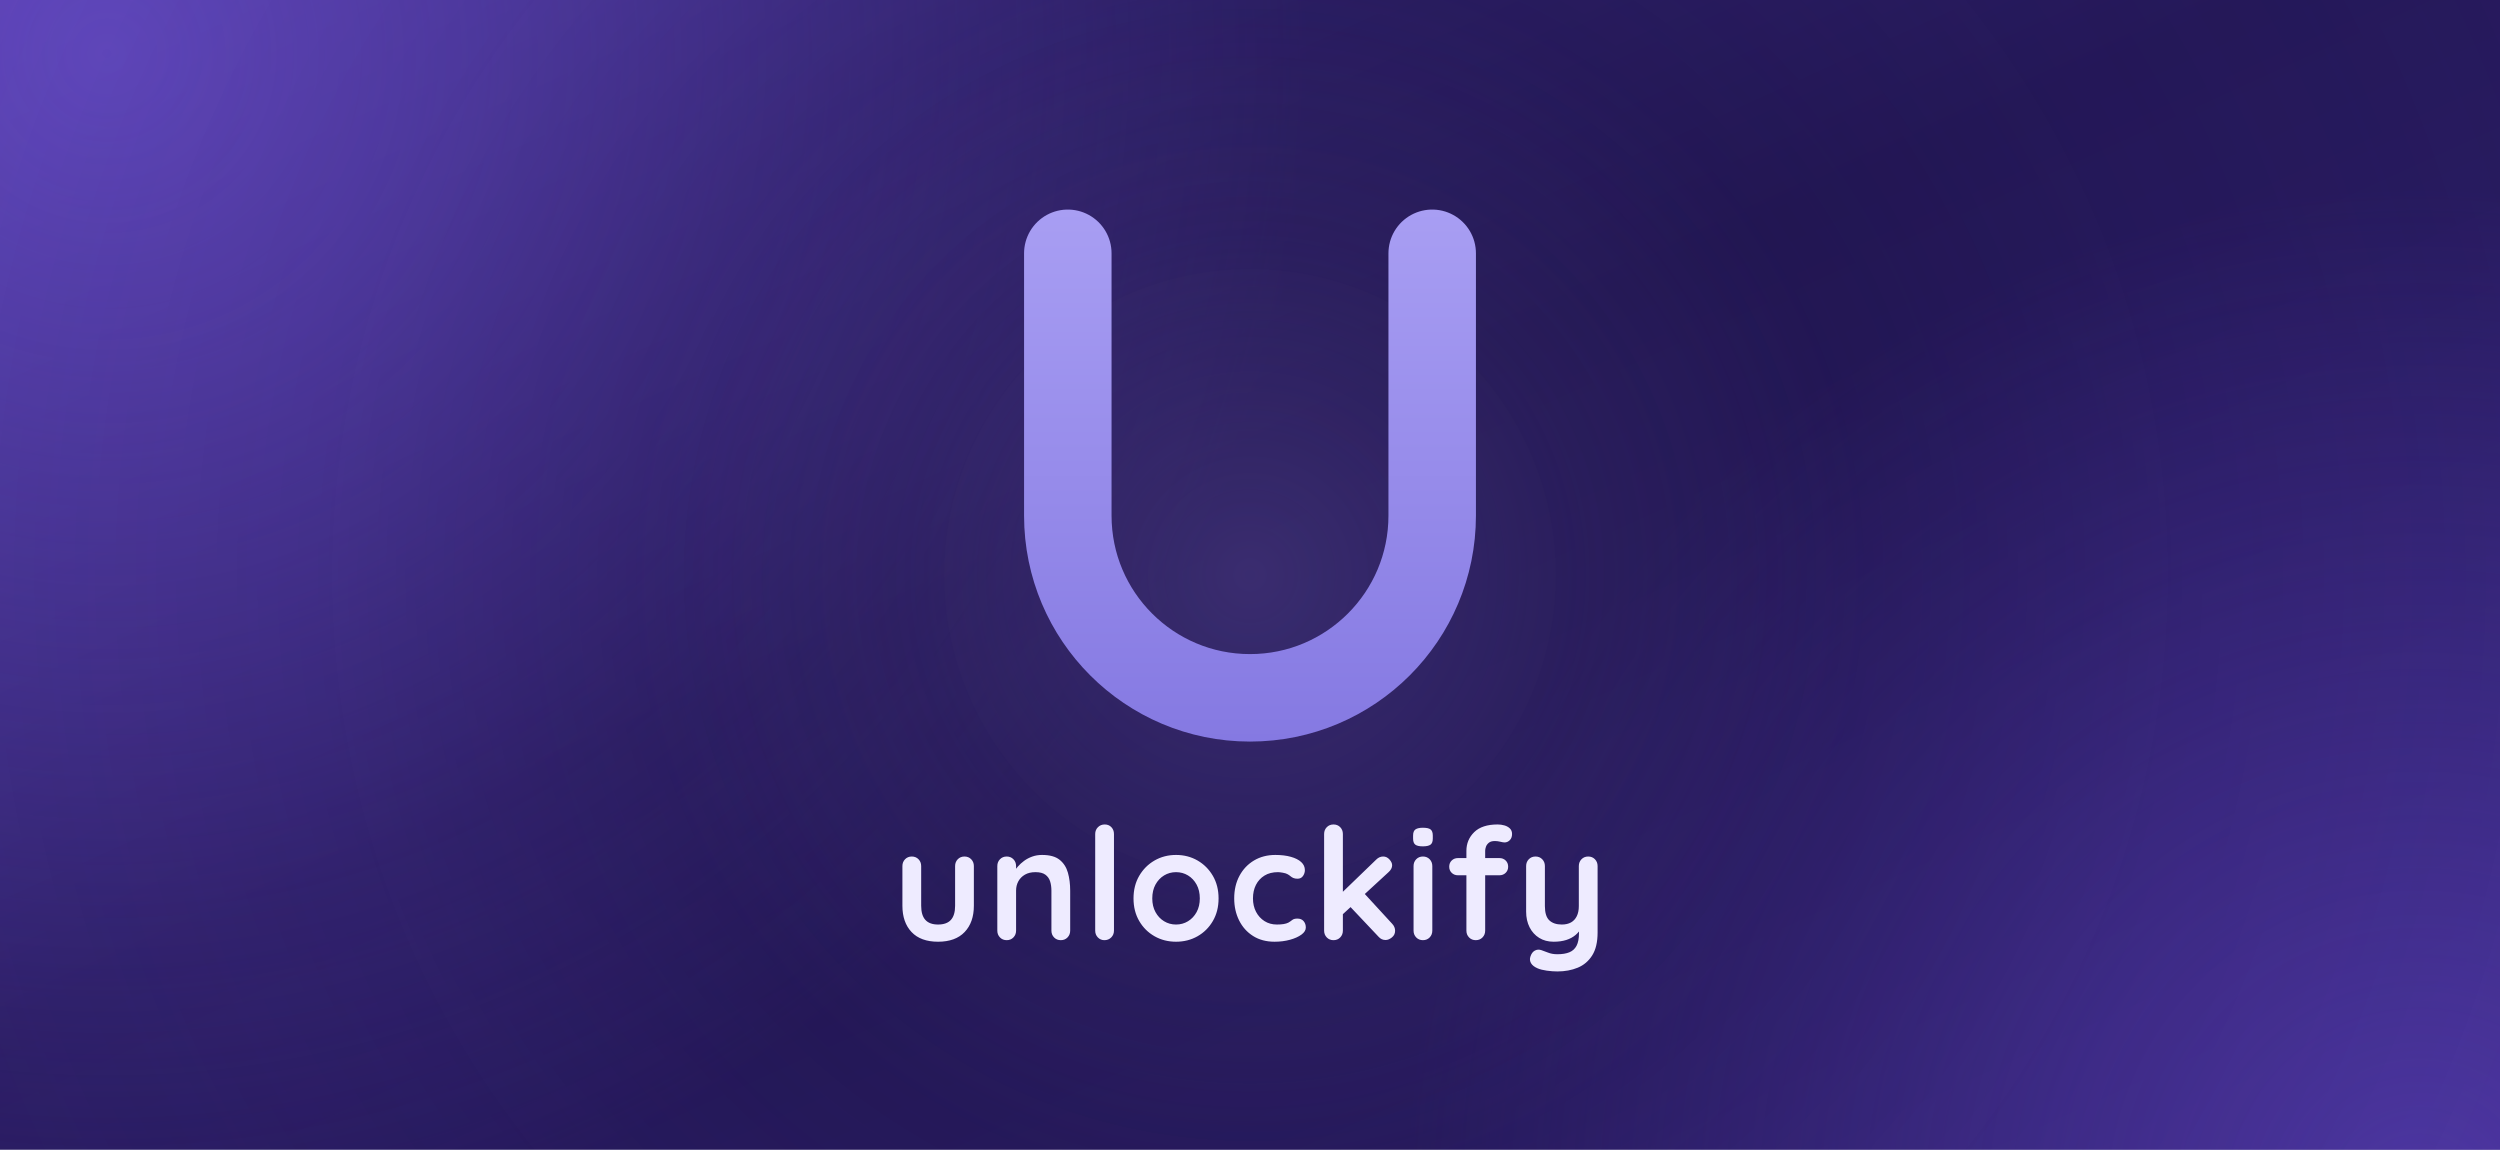
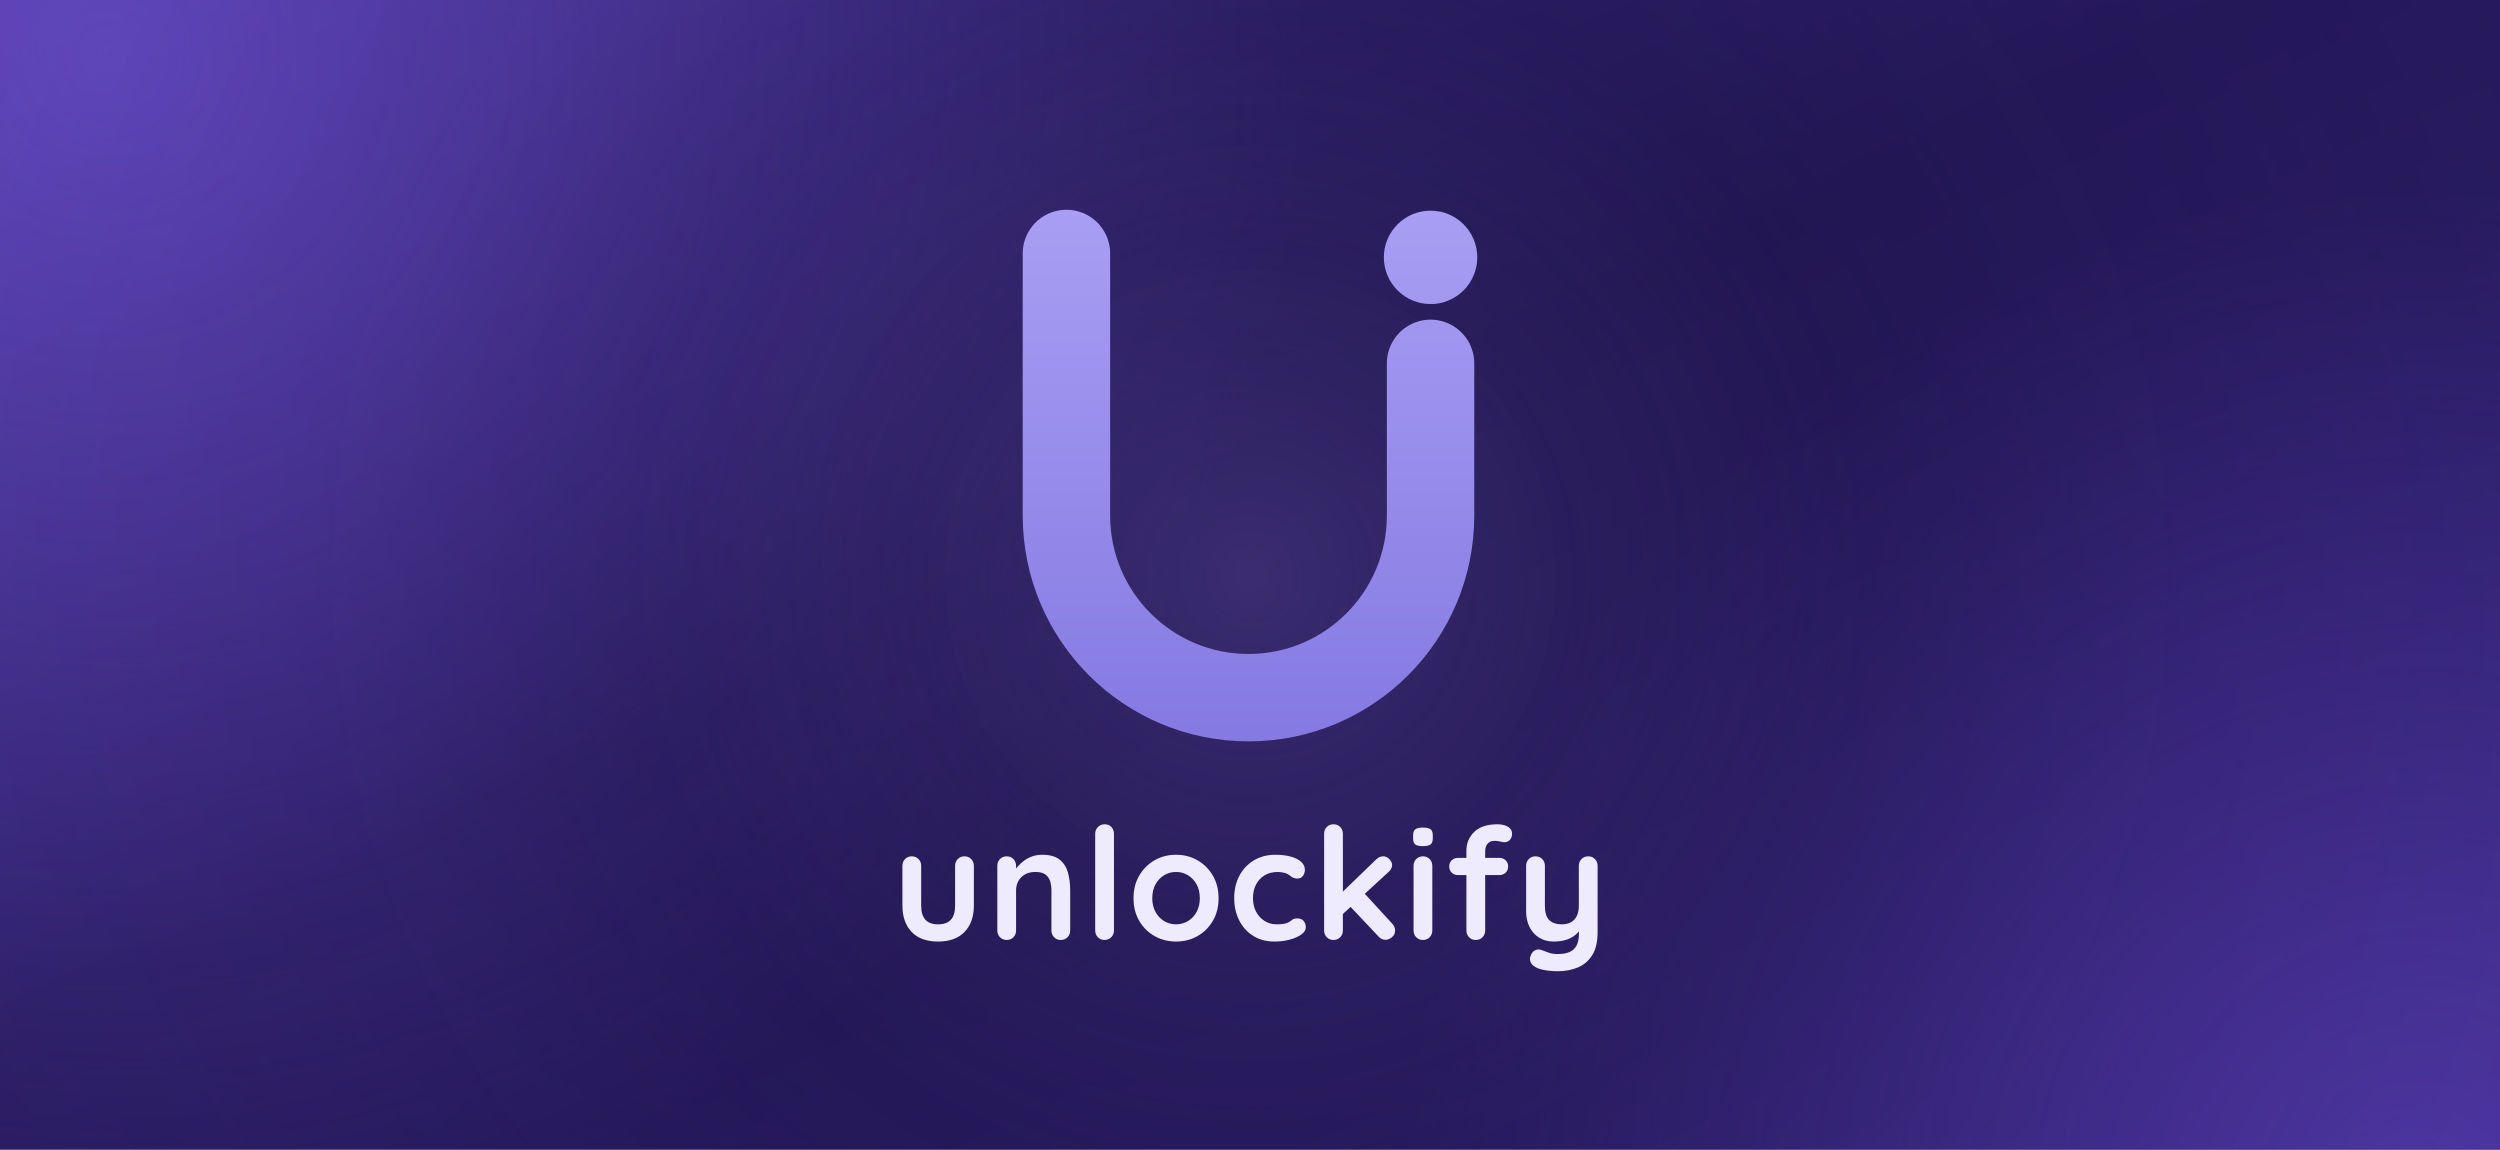
<svg xmlns="http://www.w3.org/2000/svg" viewBox="0 0 1870 860" width="187cm" height="86cm">
  <defs>
    <linearGradient id="bgBase" x1="0" y1="0" x2="1" y2="1">
      <stop offset="0" stop-color="#3D2D88" />
      <stop offset="0.45" stop-color="#26195C" />
      <stop offset="1" stop-color="#302172" />
    </linearGradient>
    <radialGradient id="glowTL" gradientUnits="userSpaceOnUse" cx="80" cy="40" r="900">
      <stop offset="0" stop-color="#7B5BE6" stop-opacity="0.62" />
      <stop offset="1" stop-color="#7B5BE6" stop-opacity="0" />
    </radialGradient>
    <radialGradient id="glowBR" gradientUnits="userSpaceOnUse" cx="1810.0" cy="900.0" r="760">
      <stop offset="0" stop-color="#6447C9" stop-opacity="0.6" />
      <stop offset="1" stop-color="#6447C9" stop-opacity="0" />
    </radialGradient>
-     <radialGradient id="glowLogo" gradientUnits="userSpaceOnUse" cx="935.0" cy="430.0" r="464.5">
+     <radialGradient id="glowLogo" gradientUnits="userSpaceOnUse" cx="935.0" cy="430.0" r="464.3">
      <stop offset="0" stop-color="#9D86F7" stop-opacity="0.22" />
      <stop offset="0.55" stop-color="#9D86F7" stop-opacity="0.07" />
      <stop offset="1" stop-color="#9D86F7" stop-opacity="0" />
    </radialGradient>
    <radialGradient id="vignette" gradientUnits="userSpaceOnUse" cx="935.0" cy="430.0" r="1159.4">
      <stop offset="0" stop-color="#140C34" stop-opacity="0.5" />
      <stop offset="0.6" stop-color="#140C34" stop-opacity="0.12" />
      <stop offset="1" stop-color="#140C34" stop-opacity="0" />
    </radialGradient>
-     <linearGradient id="logoGrad" gradientUnits="userSpaceOnUse" x1="0" y1="156.8" x2="0" y2="554.7">
+     <linearGradient id="logoGrad" gradientUnits="userSpaceOnUse" x1="0" y1="156.9" x2="0" y2="554.6">
      <stop offset="0" stop-color="#A89EF3" />
      <stop offset="1" stop-color="#8579E2" />
    </linearGradient>
  </defs>
  <rect width="1870" height="860" fill="url(#bgBase)" />
  <rect width="1870" height="860" fill="url(#glowTL)" />
  <rect width="1870" height="860" fill="url(#glowBR)" />
  <g id="padrao">

  </g>
  <rect width="1870" height="860" fill="url(#vignette)" />
  <rect width="1870" height="860" fill="url(#glowLogo)" />
  <g id="logo">
-     <path d="M 798.72 189.47 L 798.72 385.70              A 136.28 136.28 0 0 0 1071.28 385.70              L 1071.28 189.47" fill="none" stroke="url(#logoGrad)" stroke-width="65.44" stroke-linecap="round" />
+     <path d="M 797.69 189.59 L 797.69 385.67              A 136.18 136.18 0 0 0 1070.06 385.67              L 1070.06 271.79" fill="none" stroke="url(#logoGrad)" stroke-width="65.39" stroke-linecap="round" />
+     <circle cx="1070.06" cy="192.51" r="34.94" fill="url(#logoGrad)" />
  </g>
-   <path id="nome" d="M721.43 640.67Q724.47 640.67 726.46 642.72Q728.45 644.77 728.45 647.81V677.51Q728.45 689.91 721.55 697.16Q714.65 704.41 701.67 704.41Q688.68 704.41 681.84 697.16Q675.00 689.91 675.00 677.51V647.81Q675.00 644.77 676.99 642.72Q678.98 640.67 682.02 640.67Q685.06 640.67 687.05 642.72Q689.04 644.77 689.04 647.81V677.51Q689.04 684.65 692.19 688.10Q695.35 691.55 701.67 691.55Q708.10 691.55 711.26 688.10Q714.42 684.65 714.42 677.51V647.81Q714.42 644.77 716.40 642.72Q718.39 640.67 721.43 640.67Z M779.44 639.50Q788.10 639.50 792.60 643.13Q797.11 646.75 798.80 652.78Q800.50 658.80 800.50 666.17V696.11Q800.50 699.15 798.51 701.20Q796.52 703.25 793.48 703.25Q790.44 703.25 788.45 701.20Q786.46 699.15 786.46 696.11V666.17Q786.46 662.31 785.47 659.21Q784.47 656.11 781.90 654.24Q779.33 652.37 774.53 652.37Q769.85 652.37 766.64 654.24Q763.42 656.11 761.73 659.21Q760.03 662.31 760.03 666.17V696.11Q760.03 699.15 758.04 701.20Q756.05 703.25 753.01 703.25Q749.97 703.25 747.98 701.20Q745.99 699.15 745.99 696.11V647.81Q745.99 644.77 747.98 642.72Q749.97 640.67 753.01 640.67Q756.05 640.67 758.04 642.72Q760.03 644.77 760.03 647.81V652.84L758.27 652.49Q759.33 650.50 761.32 648.22Q763.30 645.94 765.99 643.95Q768.68 641.96 772.08 640.73Q775.47 639.50 779.44 639.50Z M833.25 696.11Q833.25 699.15 831.20 701.20Q829.15 703.25 826.11 703.25Q823.19 703.25 821.20 701.20Q819.21 699.15 819.21 696.11V623.83Q819.21 620.79 821.26 618.74Q823.30 616.70 826.35 616.70Q829.39 616.70 831.32 618.74Q833.25 620.79 833.25 623.83Z M911.49 672.02Q911.49 681.61 907.22 688.92Q902.95 696.23 895.76 700.32Q888.57 704.41 879.68 704.41Q870.79 704.41 863.60 700.32Q856.40 696.23 852.13 688.92Q847.87 681.61 847.87 672.02Q847.87 662.43 852.13 655.12Q856.40 647.81 863.60 643.65Q870.79 639.50 879.68 639.50Q888.57 639.50 895.76 643.65Q902.95 647.81 907.22 655.12Q911.49 662.43 911.49 672.02ZM897.46 672.02Q897.46 666.05 895.06 661.67Q892.66 657.28 888.63 654.82Q884.59 652.37 879.68 652.37Q874.77 652.37 870.73 654.82Q866.70 657.28 864.30 661.67Q861.90 666.05 861.90 672.02Q861.90 677.87 864.30 682.25Q866.70 686.64 870.73 689.09Q874.77 691.55 879.68 691.55Q884.59 691.55 888.63 689.09Q892.66 686.64 895.06 682.25Q897.46 677.87 897.46 672.02Z M953.95 639.50Q960.61 639.50 965.58 640.91Q970.56 642.31 973.30 644.82Q976.05 647.34 976.05 650.85Q976.05 653.19 974.65 655.23Q973.25 657.28 970.56 657.28Q968.68 657.28 967.46 656.75Q966.23 656.23 965.29 655.41Q964.36 654.59 963.07 653.89Q961.90 653.19 959.50 652.78Q957.11 652.37 955.94 652.37Q949.97 652.37 945.82 654.94Q941.67 657.51 939.44 661.90Q937.22 666.29 937.22 672.02Q937.22 677.63 939.50 682.02Q941.78 686.40 945.82 688.98Q949.85 691.55 955.12 691.55Q958.04 691.55 960.15 691.20Q962.25 690.85 963.65 690.15Q965.29 689.21 966.58 688.16Q967.87 687.10 970.44 687.10Q973.48 687.10 975.12 689.03Q976.75 690.96 976.75 693.77Q976.75 696.70 973.48 699.09Q970.20 701.49 964.88 702.95Q959.56 704.41 953.36 704.41Q944.12 704.41 937.34 700.15Q930.56 695.88 926.87 688.51Q923.19 681.14 923.19 672.02Q923.19 662.43 927.11 655.12Q931.02 647.81 937.98 643.65Q944.94 639.50 953.95 639.50Z M997.46 703.25Q994.42 703.25 992.43 701.20Q990.44 699.15 990.44 696.11V623.83Q990.44 620.79 992.43 618.74Q994.42 616.70 997.46 616.70Q1000.50 616.70 1002.49 618.74Q1004.47 620.79 1004.47 623.83V696.11Q1004.47 699.15 1002.49 701.20Q1000.50 703.25 997.46 703.25ZM1034.65 640.67Q1037.34 640.67 1039.33 642.89Q1041.32 645.12 1041.32 647.22Q1041.32 650.03 1038.51 652.49L1003.30 684.88L1002.72 668.74L1029.50 642.89Q1031.73 640.67 1034.65 640.67ZM1036.40 703.13Q1033.36 703.13 1031.26 700.79L1009.62 677.87L1020.26 668.04L1041.32 690.96Q1043.54 693.30 1043.54 696.23Q1043.54 699.27 1041.14 701.20Q1038.74 703.13 1036.40 703.13Z M1071.37 696.11Q1071.37 699.15 1069.39 701.20Q1067.40 703.25 1064.36 703.25Q1061.32 703.25 1059.33 701.20Q1057.34 699.15 1057.34 696.11V647.81Q1057.34 644.77 1059.33 642.72Q1061.32 640.67 1064.36 640.67Q1067.40 640.67 1069.39 642.72Q1071.37 644.77 1071.37 647.81ZM1064.24 633.07Q1060.26 633.07 1058.63 631.78Q1056.99 630.50 1056.99 627.22V625.00Q1056.99 621.61 1058.80 620.38Q1060.61 619.15 1064.36 619.15Q1068.45 619.15 1070.09 620.44Q1071.73 621.72 1071.73 625.00V627.22Q1071.73 630.61 1069.97 631.84Q1068.22 633.07 1064.24 633.07Z M1120.26 616.70Q1122.84 616.70 1125.29 617.40Q1127.75 618.10 1129.39 619.68Q1131.02 621.26 1131.02 623.83Q1131.02 626.75 1129.33 628.45Q1127.63 630.15 1125.41 630.15Q1124.36 630.15 1122.25 629.62Q1120.15 629.09 1118.16 629.09Q1115.23 629.09 1113.65 630.38Q1112.08 631.67 1111.49 633.36Q1110.91 635.06 1110.91 636.34V696.11Q1110.91 699.15 1108.92 701.20Q1106.93 703.25 1103.89 703.25Q1100.85 703.25 1098.86 701.20Q1096.87 699.15 1096.87 696.11V636.46Q1096.87 628.16 1102.72 622.43Q1108.57 616.70 1120.26 616.70ZM1121.55 641.84Q1124.36 641.84 1126.23 643.65Q1128.10 645.47 1128.10 648.27Q1128.10 651.08 1126.23 652.89Q1124.36 654.71 1121.55 654.71H1090.56Q1087.75 654.71 1085.88 652.89Q1084.01 651.08 1084.01 648.27Q1084.01 645.47 1085.88 643.65Q1087.75 641.84 1090.56 641.84Z M1187.98 640.67Q1191.02 640.67 1193.01 642.72Q1195.00 644.77 1195.00 647.81V697.51Q1195.00 708.27 1190.96 714.65Q1186.93 721.02 1180.15 723.83Q1173.36 726.64 1164.94 726.64Q1161.20 726.64 1156.99 726.05Q1152.78 725.47 1150.09 724.30Q1146.58 722.78 1145.23 720.50Q1143.89 718.22 1144.71 715.64Q1145.76 712.25 1148.10 711.02Q1150.44 709.80 1153.01 710.73Q1154.88 711.32 1157.92 712.54Q1160.96 713.77 1164.94 713.77Q1170.32 713.77 1173.89 712.31Q1177.46 710.85 1179.27 707.40Q1181.08 703.95 1181.08 697.98V690.15L1183.54 692.95Q1181.55 696.81 1178.57 699.33Q1175.58 701.84 1171.49 703.13Q1167.40 704.41 1162.13 704.41Q1155.94 704.41 1151.32 701.55Q1146.70 698.68 1144.12 693.60Q1141.55 688.51 1141.55 681.96V647.81Q1141.55 644.77 1143.54 642.72Q1145.53 640.67 1148.57 640.67Q1151.61 640.67 1153.60 642.72Q1155.58 644.77 1155.58 647.81V677.75Q1155.58 685.35 1158.92 688.45Q1162.25 691.55 1168.22 691.55Q1172.31 691.55 1175.12 689.97Q1177.92 688.39 1179.44 685.29Q1180.96 682.19 1180.96 677.75V647.81Q1180.96 644.77 1182.95 642.72Q1184.94 640.67 1187.98 640.67Z" fill="#EEEBFF" />
+   <path id="nome" d="M721.43 640.53Q724.47 640.53 726.46 642.57Q728.45 644.62 728.45 647.66V677.37Q728.45 689.77 721.55 697.02Q714.65 704.27 701.67 704.27Q688.68 704.27 681.84 697.02Q675.00 689.77 675.00 677.37V647.66Q675.00 644.62 676.99 642.57Q678.98 640.53 682.02 640.53Q685.06 640.53 687.05 642.57Q689.04 644.62 689.04 647.66V677.37Q689.04 684.50 692.19 687.95Q695.35 691.40 701.67 691.40Q708.10 691.40 711.26 687.95Q714.42 684.50 714.42 677.37V647.66Q714.42 644.62 716.40 642.57Q718.39 640.53 721.43 640.53Z M779.44 639.36Q788.10 639.36 792.60 642.98Q797.11 646.61 798.80 652.63Q800.50 658.66 800.50 666.02V695.97Q800.50 699.01 798.51 701.05Q796.52 703.10 793.48 703.10Q790.44 703.10 788.45 701.05Q786.46 699.01 786.46 695.97V666.02Q786.46 662.16 785.47 659.07Q784.47 655.97 781.90 654.09Q779.33 652.22 774.53 652.22Q769.85 652.22 766.64 654.09Q763.42 655.97 761.73 659.07Q760.03 662.16 760.03 666.02V695.97Q760.03 699.01 758.04 701.05Q756.05 703.10 753.01 703.10Q749.97 703.10 747.98 701.05Q745.99 699.01 745.99 695.97V647.66Q745.99 644.62 747.98 642.57Q749.97 640.53 753.01 640.53Q756.05 640.53 758.04 642.57Q760.03 644.62 760.03 647.66V652.69L758.27 652.34Q759.33 650.35 761.32 648.07Q763.30 645.79 765.99 643.80Q768.68 641.81 772.08 640.59Q775.47 639.36 779.44 639.36Z M833.25 695.97Q833.25 699.01 831.20 701.05Q829.15 703.10 826.11 703.10Q823.19 703.10 821.20 701.05Q819.21 699.01 819.21 695.97V623.69Q819.21 620.64 821.26 618.60Q823.30 616.55 826.35 616.55Q829.39 616.55 831.32 618.60Q833.25 620.64 833.25 623.69Z M911.49 671.87Q911.49 681.46 907.22 688.77Q902.95 696.08 895.76 700.18Q888.57 704.27 879.68 704.27Q870.79 704.27 863.60 700.18Q856.40 696.08 852.13 688.77Q847.87 681.46 847.87 671.87Q847.87 662.28 852.13 654.97Q856.40 647.66 863.60 643.51Q870.79 639.36 879.68 639.36Q888.57 639.36 895.76 643.51Q902.95 647.66 907.22 654.97Q911.49 662.28 911.49 671.87ZM897.46 671.87Q897.46 665.91 895.06 661.52Q892.66 657.14 888.63 654.68Q884.59 652.22 879.68 652.22Q874.77 652.22 870.73 654.68Q866.70 657.14 864.30 661.52Q861.90 665.91 861.90 671.87Q861.90 677.72 864.30 682.11Q866.70 686.49 870.73 688.95Q874.77 691.40 879.68 691.40Q884.59 691.40 888.63 688.95Q892.66 686.49 895.06 682.11Q897.46 677.72 897.46 671.87Z M953.95 639.36Q960.61 639.36 965.58 640.76Q970.56 642.16 973.30 644.68Q976.05 647.19 976.05 650.70Q976.05 653.04 974.65 655.09Q973.25 657.14 970.56 657.14Q968.68 657.14 967.46 656.61Q966.23 656.08 965.29 655.26Q964.36 654.45 963.07 653.74Q961.90 653.04 959.50 652.63Q957.11 652.22 955.94 652.22Q949.97 652.22 945.82 654.80Q941.67 657.37 939.44 661.76Q937.22 666.14 937.22 671.87Q937.22 677.49 939.50 681.87Q941.78 686.26 945.82 688.83Q949.85 691.40 955.12 691.40Q958.04 691.40 960.15 691.05Q962.25 690.70 963.65 690.00Q965.29 689.07 966.58 688.01Q967.87 686.96 970.44 686.96Q973.48 686.96 975.12 688.89Q976.75 690.82 976.75 693.63Q976.75 696.55 973.48 698.95Q970.20 701.35 964.88 702.81Q959.56 704.27 953.36 704.27Q944.12 704.27 937.34 700.00Q930.56 695.73 926.87 688.36Q923.19 681.00 923.19 671.87Q923.19 662.28 927.11 654.97Q931.02 647.66 937.98 643.51Q944.94 639.36 953.95 639.36Z M997.46 703.10Q994.42 703.10 992.43 701.05Q990.44 699.01 990.44 695.97V623.69Q990.44 620.64 992.43 618.60Q994.42 616.55 997.46 616.55Q1000.50 616.55 1002.49 618.60Q1004.47 620.64 1004.47 623.69V695.97Q1004.47 699.01 1002.49 701.05Q1000.50 703.10 997.46 703.10ZM1034.65 640.53Q1037.34 640.53 1039.33 642.75Q1041.32 644.97 1041.32 647.08Q1041.32 649.88 1038.51 652.34L1003.30 684.74L1002.72 668.60L1029.50 642.75Q1031.73 640.53 1034.65 640.53ZM1036.40 702.98Q1033.36 702.98 1031.26 700.64L1009.62 677.72L1020.26 667.90L1041.32 690.82Q1043.54 693.16 1043.54 696.08Q1043.54 699.12 1041.14 701.05Q1038.74 702.98 1036.40 702.98Z M1071.37 695.97Q1071.37 699.01 1069.39 701.05Q1067.40 703.10 1064.36 703.10Q1061.32 703.10 1059.33 701.05Q1057.34 699.01 1057.34 695.97V647.66Q1057.34 644.62 1059.33 642.57Q1061.32 640.53 1064.36 640.53Q1067.40 640.53 1069.39 642.57Q1071.37 644.62 1071.37 647.66ZM1064.24 632.92Q1060.26 632.92 1058.63 631.64Q1056.99 630.35 1056.99 627.08V624.85Q1056.99 621.46 1058.80 620.23Q1060.61 619.01 1064.36 619.01Q1068.45 619.01 1070.09 620.29Q1071.73 621.58 1071.73 624.85V627.08Q1071.73 630.47 1069.97 631.70Q1068.22 632.92 1064.24 632.92Z M1120.26 616.55Q1122.84 616.55 1125.29 617.25Q1127.75 617.95 1129.39 619.53Q1131.02 621.11 1131.02 623.69Q1131.02 626.61 1129.33 628.31Q1127.63 630.00 1125.41 630.00Q1124.36 630.00 1122.25 629.47Q1120.15 628.95 1118.16 628.95Q1115.23 628.95 1113.65 630.23Q1112.08 631.52 1111.49 633.22Q1110.91 634.91 1110.91 636.20V695.97Q1110.91 699.01 1108.92 701.05Q1106.93 703.10 1103.89 703.10Q1100.85 703.10 1098.86 701.05Q1096.87 699.01 1096.87 695.97V636.32Q1096.87 628.01 1102.72 622.28Q1108.57 616.55 1120.26 616.55ZM1121.55 641.70Q1124.36 641.70 1126.23 643.51Q1128.10 645.32 1128.10 648.13Q1128.10 650.94 1126.23 652.75Q1124.36 654.56 1121.55 654.56H1090.56Q1087.75 654.56 1085.88 652.75Q1084.01 650.94 1084.01 648.13Q1084.01 645.32 1085.88 643.51Q1087.75 641.70 1090.56 641.70Z M1187.98 640.53Q1191.02 640.53 1193.01 642.57Q1195.00 644.62 1195.00 647.66V697.37Q1195.00 708.13 1190.96 714.50Q1186.93 720.88 1180.15 723.69Q1173.36 726.49 1164.94 726.49Q1161.20 726.49 1156.99 725.91Q1152.78 725.32 1150.09 724.15Q1146.58 722.63 1145.23 720.35Q1143.89 718.07 1144.71 715.50Q1145.76 712.11 1148.10 710.88Q1150.44 709.65 1153.01 710.59Q1154.88 711.17 1157.92 712.40Q1160.96 713.63 1164.94 713.63Q1170.32 713.63 1173.89 712.16Q1177.46 710.70 1179.27 707.25Q1181.08 703.80 1181.08 697.84V690.00L1183.54 692.81Q1181.55 696.67 1178.57 699.18Q1175.58 701.70 1171.49 702.98Q1167.40 704.27 1162.13 704.27Q1155.94 704.27 1151.32 701.40Q1146.70 698.54 1144.12 693.45Q1141.55 688.36 1141.55 681.81V647.66Q1141.55 644.62 1143.54 642.57Q1145.53 640.53 1148.57 640.53Q1151.61 640.53 1153.60 642.57Q1155.58 644.62 1155.58 647.66V677.60Q1155.58 685.21 1158.92 688.31Q1162.25 691.40 1168.22 691.40Q1172.31 691.40 1175.12 689.83Q1177.92 688.25 1179.44 685.15Q1180.96 682.05 1180.96 677.60V647.66Q1180.96 644.62 1182.95 642.57Q1184.94 640.53 1187.98 640.53Z" fill="#EEEBFF" />
</svg>
